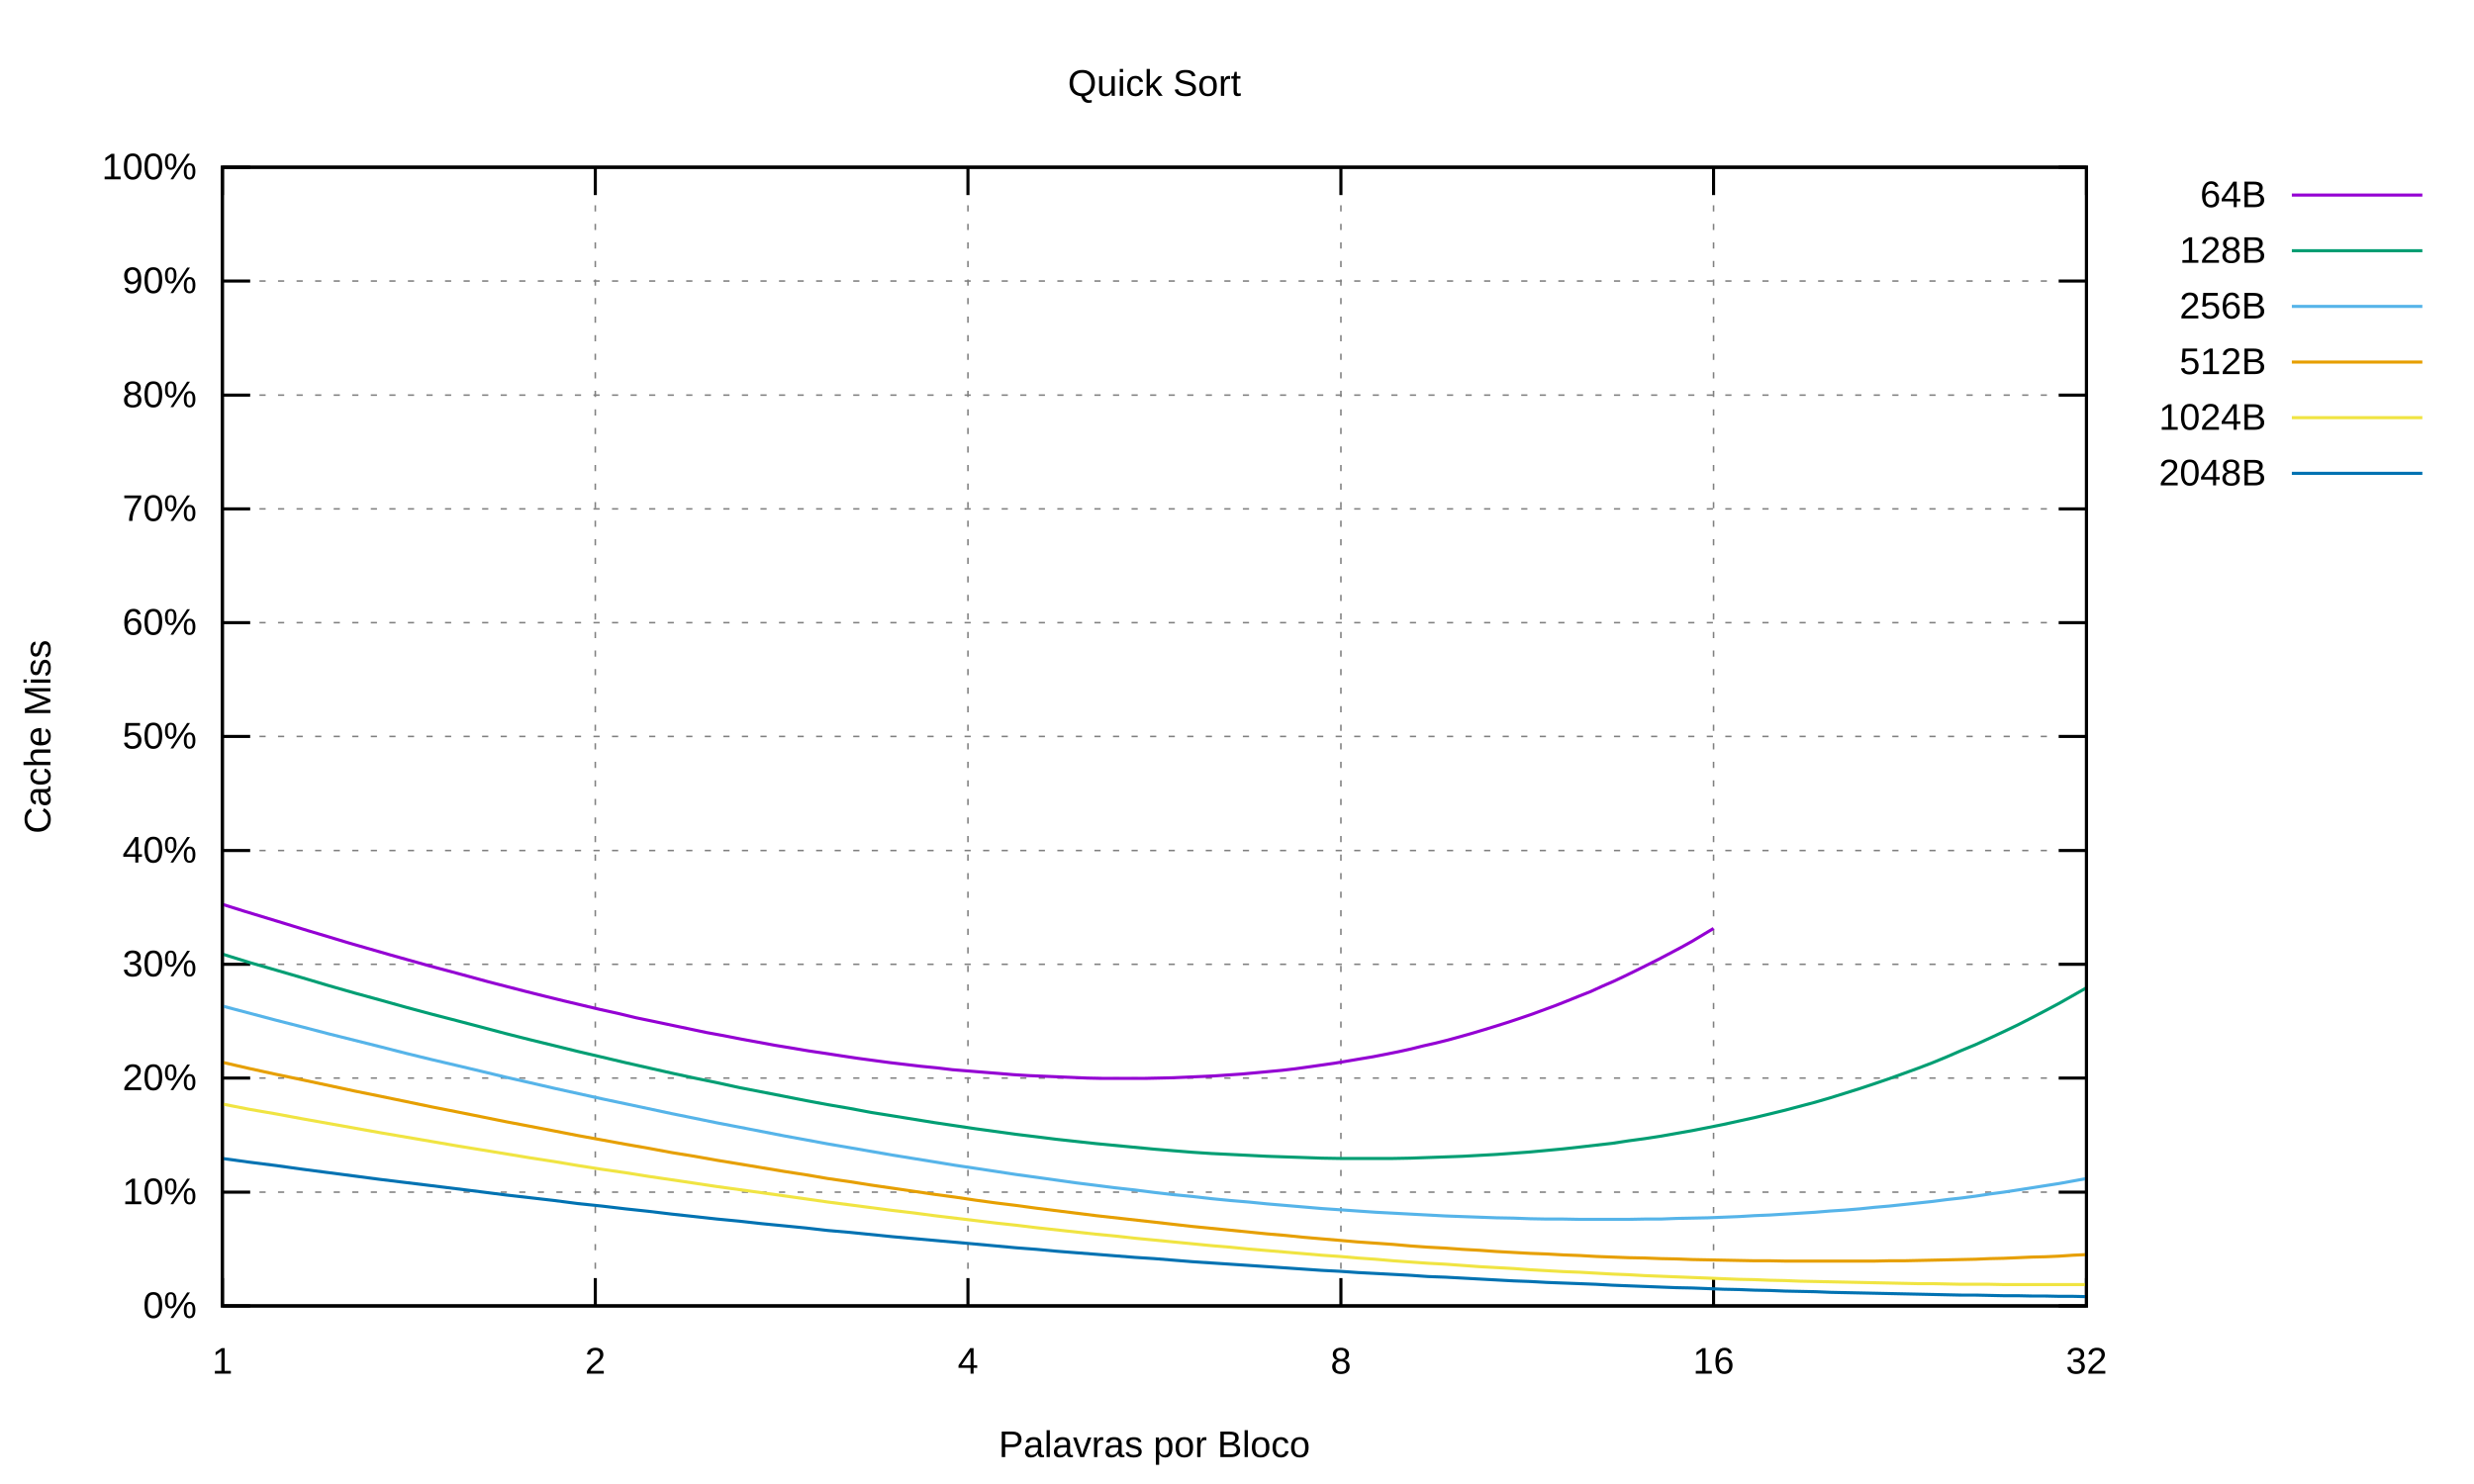
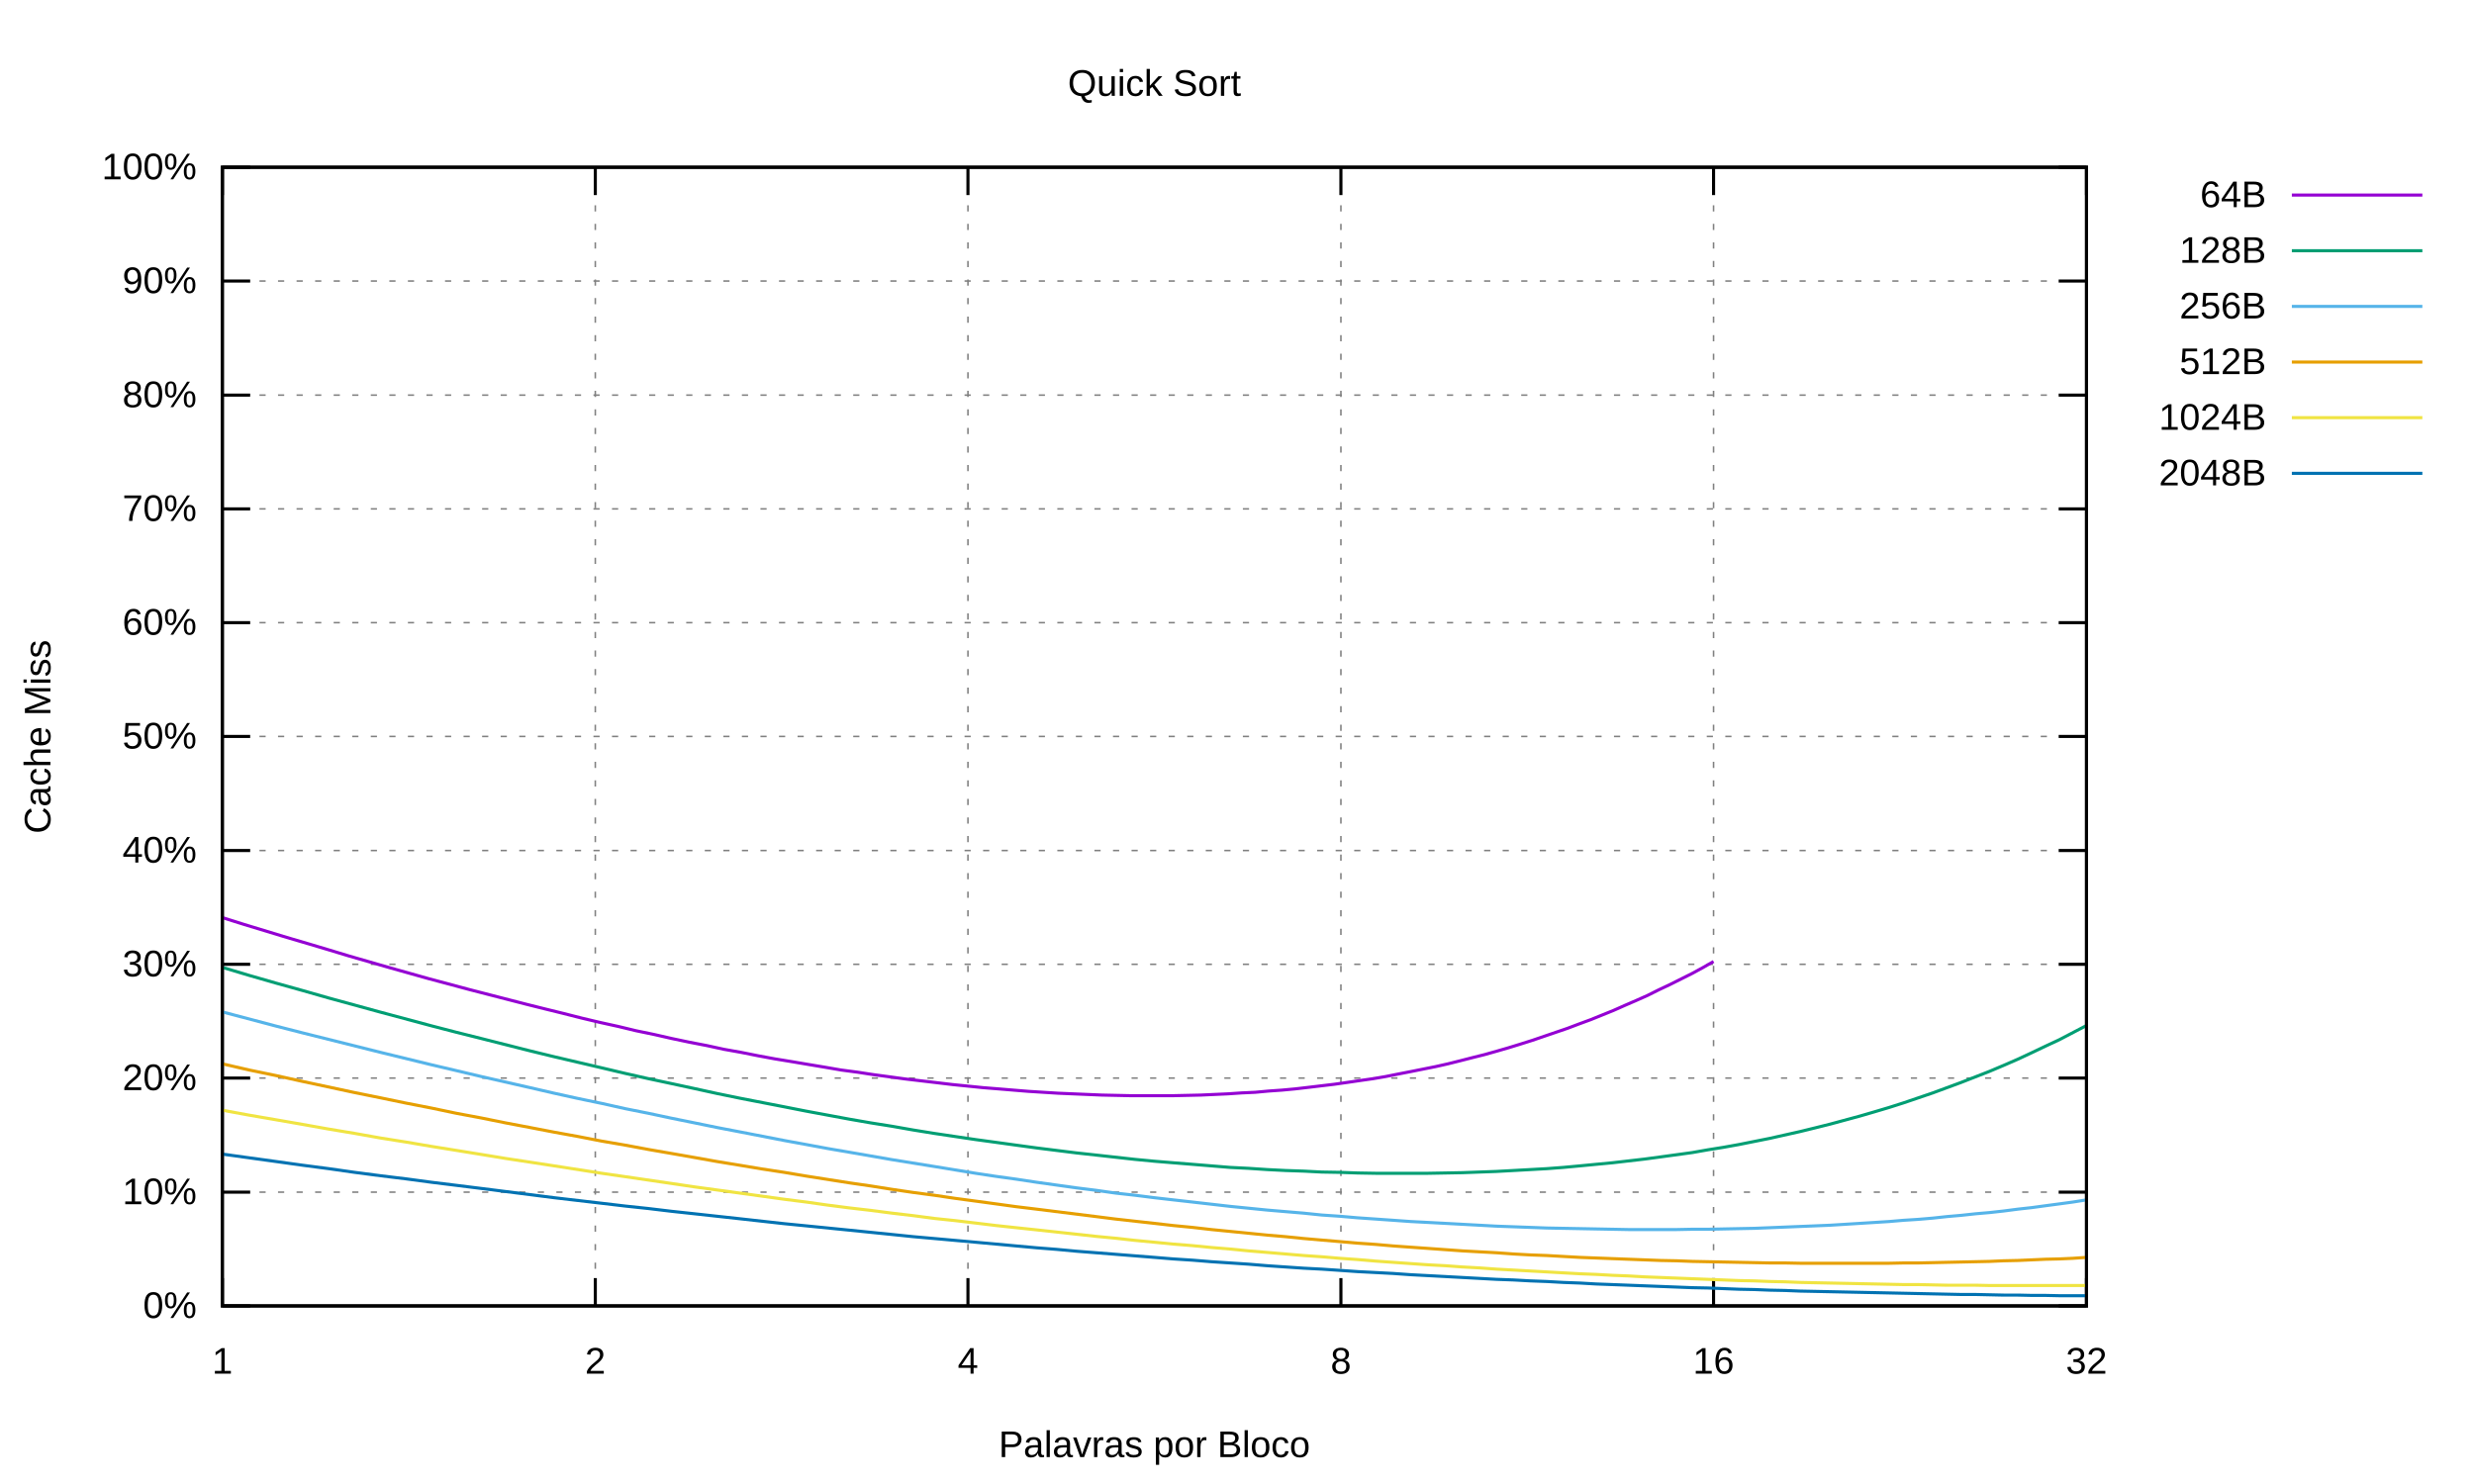
<svg xmlns="http://www.w3.org/2000/svg" xmlns:xlink="http://www.w3.org/1999/xlink" width="800" height="480" viewBox="0 0 800 480">
  <g id="gnuplot_canvas">
    <rect x="0" y="0" width="800" height="480" fill="none" />
    <defs>
      <circle id="gpDot" r="0.5" stroke-width="0.5" stroke="currentColor" />
      <path id="gpPt0" stroke-width="0.222" stroke="currentColor" d="M-1,0 h2 M0,-1 v2" />
      <path id="gpPt1" stroke-width="0.222" stroke="currentColor" d="M-1,-1 L1,1 M1,-1 L-1,1" />
      <path id="gpPt2" stroke-width="0.222" stroke="currentColor" d="M-1,0 L1,0 M0,-1 L0,1 M-1,-1 L1,1 M-1,1 L1,-1" />
      <rect id="gpPt3" stroke-width="0.222" stroke="currentColor" x="-1" y="-1" width="2" height="2" />
      <rect id="gpPt4" stroke-width="0.222" stroke="currentColor" fill="currentColor" x="-1" y="-1" width="2" height="2" />
      <circle id="gpPt5" stroke-width="0.222" stroke="currentColor" cx="0" cy="0" r="1" />
      <use xlink:href="#gpPt5" id="gpPt6" fill="currentColor" stroke="none" />
      <path id="gpPt7" stroke-width="0.222" stroke="currentColor" d="M0,-1.33 L-1.33,0.67 L1.33,0.67 z" />
      <use xlink:href="#gpPt7" id="gpPt8" fill="currentColor" stroke="none" />
      <use xlink:href="#gpPt7" id="gpPt9" stroke="currentColor" transform="rotate(180)" />
      <use xlink:href="#gpPt9" id="gpPt10" fill="currentColor" stroke="none" />
      <use xlink:href="#gpPt3" id="gpPt11" stroke="currentColor" transform="rotate(45)" />
      <use xlink:href="#gpPt11" id="gpPt12" fill="currentColor" stroke="none" />
      <path id="gpPt13" stroke-width="0.222" stroke="currentColor" d="M0,1.330 L1.265,0.411 L0.782,-1.067 L-0.782,-1.076 L-1.265,0.411 z" />
      <use xlink:href="#gpPt13" id="gpPt14" fill="currentColor" stroke="none" />
      <filter id="textbox" filterUnits="objectBoundingBox" x="0" y="0" height="1" width="1">
        <feFlood flood-color="white" flood-opacity="1" result="bgnd" />
        <feComposite in="SourceGraphic" in2="bgnd" operator="atop" />
      </filter>
      <filter id="greybox" filterUnits="objectBoundingBox" x="0" y="0" height="1" width="1">
        <feFlood flood-color="lightgrey" flood-opacity="1" result="grey" />
        <feComposite in="SourceGraphic" in2="grey" operator="atop" />
      </filter>
    </defs>
    <g fill="none" color="white" stroke="black" stroke-width="1.00" stroke-linecap="butt" stroke-linejoin="miter">
</g>
    <g fill="none" color="black" stroke="currentColor" stroke-width="1.00" stroke-linecap="butt" stroke-linejoin="miter">
</g>
    <g fill="none" color="black" stroke="black" stroke-width="0.50" stroke-linecap="butt" stroke-linejoin="miter">
</g>
    <g fill="none" color="gray" stroke="currentColor" stroke-width="0.50" stroke-linecap="butt" stroke-linejoin="miter">
      <path stroke="gray" stroke-dasharray="2,4" class="gridline" d="M71.9,422.4 L674.7,422.4  " />
    </g>
    <g fill="none" color="gray" stroke="gray" stroke-width="1.00" stroke-linecap="butt" stroke-linejoin="miter">
</g>
    <g fill="none" color="black" stroke="currentColor" stroke-width="1.00" stroke-linecap="butt" stroke-linejoin="miter">
      <path stroke="black" d="M71.9,422.4 L80.9,422.4 M674.7,422.4 L665.7,422.4  " />
      <g transform="translate(63.6,426.3)" stroke="none" fill="black" font-family="Arial" font-size="12.00" text-anchor="end">
        <text>
          <tspan font-family="Arial">0%</tspan>
        </text>
      </g>
    </g>
    <g fill="none" color="black" stroke="currentColor" stroke-width="1.00" stroke-linecap="butt" stroke-linejoin="miter">
</g>
    <g fill="none" color="black" stroke="black" stroke-width="0.50" stroke-linecap="butt" stroke-linejoin="miter">
</g>
    <g fill="none" color="gray" stroke="currentColor" stroke-width="0.50" stroke-linecap="butt" stroke-linejoin="miter">
      <path stroke="gray" stroke-dasharray="2,4" class="gridline" d="M71.9,385.6 L674.7,385.6  " />
    </g>
    <g fill="none" color="gray" stroke="gray" stroke-width="1.00" stroke-linecap="butt" stroke-linejoin="miter">
</g>
    <g fill="none" color="black" stroke="currentColor" stroke-width="1.00" stroke-linecap="butt" stroke-linejoin="miter">
      <path stroke="black" d="M71.9,385.6 L80.9,385.6 M674.7,385.6 L665.7,385.6  " />
      <g transform="translate(63.6,389.5)" stroke="none" fill="black" font-family="Arial" font-size="12.00" text-anchor="end">
        <text>
          <tspan font-family="Arial">10%</tspan>
        </text>
      </g>
    </g>
    <g fill="none" color="black" stroke="currentColor" stroke-width="1.00" stroke-linecap="butt" stroke-linejoin="miter">
</g>
    <g fill="none" color="black" stroke="black" stroke-width="0.50" stroke-linecap="butt" stroke-linejoin="miter">
</g>
    <g fill="none" color="gray" stroke="currentColor" stroke-width="0.50" stroke-linecap="butt" stroke-linejoin="miter">
      <path stroke="gray" stroke-dasharray="2,4" class="gridline" d="M71.9,348.7 L674.7,348.7  " />
    </g>
    <g fill="none" color="gray" stroke="gray" stroke-width="1.00" stroke-linecap="butt" stroke-linejoin="miter">
</g>
    <g fill="none" color="black" stroke="currentColor" stroke-width="1.00" stroke-linecap="butt" stroke-linejoin="miter">
      <path stroke="black" d="M71.9,348.7 L80.9,348.7 M674.7,348.7 L665.7,348.7  " />
      <g transform="translate(63.6,352.6)" stroke="none" fill="black" font-family="Arial" font-size="12.00" text-anchor="end">
        <text>
          <tspan font-family="Arial">20%</tspan>
        </text>
      </g>
    </g>
    <g fill="none" color="black" stroke="currentColor" stroke-width="1.00" stroke-linecap="butt" stroke-linejoin="miter">
</g>
    <g fill="none" color="black" stroke="black" stroke-width="0.50" stroke-linecap="butt" stroke-linejoin="miter">
</g>
    <g fill="none" color="gray" stroke="currentColor" stroke-width="0.50" stroke-linecap="butt" stroke-linejoin="miter">
      <path stroke="gray" stroke-dasharray="2,4" class="gridline" d="M71.9,311.9 L674.7,311.9  " />
    </g>
    <g fill="none" color="gray" stroke="gray" stroke-width="1.00" stroke-linecap="butt" stroke-linejoin="miter">
</g>
    <g fill="none" color="black" stroke="currentColor" stroke-width="1.00" stroke-linecap="butt" stroke-linejoin="miter">
      <path stroke="black" d="M71.9,311.9 L80.9,311.9 M674.7,311.9 L665.7,311.9  " />
      <g transform="translate(63.6,315.8)" stroke="none" fill="black" font-family="Arial" font-size="12.00" text-anchor="end">
        <text>
          <tspan font-family="Arial">30%</tspan>
        </text>
      </g>
    </g>
    <g fill="none" color="black" stroke="currentColor" stroke-width="1.00" stroke-linecap="butt" stroke-linejoin="miter">
</g>
    <g fill="none" color="black" stroke="black" stroke-width="0.50" stroke-linecap="butt" stroke-linejoin="miter">
</g>
    <g fill="none" color="gray" stroke="currentColor" stroke-width="0.50" stroke-linecap="butt" stroke-linejoin="miter">
      <path stroke="gray" stroke-dasharray="2,4" class="gridline" d="M71.9,275.1 L674.7,275.1  " />
    </g>
    <g fill="none" color="gray" stroke="gray" stroke-width="1.00" stroke-linecap="butt" stroke-linejoin="miter">
</g>
    <g fill="none" color="black" stroke="currentColor" stroke-width="1.00" stroke-linecap="butt" stroke-linejoin="miter">
      <path stroke="black" d="M71.9,275.1 L80.9,275.1 M674.7,275.1 L665.7,275.1  " />
      <g transform="translate(63.6,279.0)" stroke="none" fill="black" font-family="Arial" font-size="12.00" text-anchor="end">
        <text>
          <tspan font-family="Arial">40%</tspan>
        </text>
      </g>
    </g>
    <g fill="none" color="black" stroke="currentColor" stroke-width="1.00" stroke-linecap="butt" stroke-linejoin="miter">
</g>
    <g fill="none" color="black" stroke="black" stroke-width="0.50" stroke-linecap="butt" stroke-linejoin="miter">
</g>
    <g fill="none" color="gray" stroke="currentColor" stroke-width="0.50" stroke-linecap="butt" stroke-linejoin="miter">
      <path stroke="gray" stroke-dasharray="2,4" class="gridline" d="M71.9,238.2 L674.7,238.2  " />
    </g>
    <g fill="none" color="gray" stroke="gray" stroke-width="1.00" stroke-linecap="butt" stroke-linejoin="miter">
</g>
    <g fill="none" color="black" stroke="currentColor" stroke-width="1.00" stroke-linecap="butt" stroke-linejoin="miter">
      <path stroke="black" d="M71.9,238.2 L80.9,238.2 M674.7,238.2 L665.7,238.2  " />
      <g transform="translate(63.6,242.1)" stroke="none" fill="black" font-family="Arial" font-size="12.00" text-anchor="end">
        <text>
          <tspan font-family="Arial">50%</tspan>
        </text>
      </g>
    </g>
    <g fill="none" color="black" stroke="currentColor" stroke-width="1.00" stroke-linecap="butt" stroke-linejoin="miter">
</g>
    <g fill="none" color="black" stroke="black" stroke-width="0.50" stroke-linecap="butt" stroke-linejoin="miter">
</g>
    <g fill="none" color="gray" stroke="currentColor" stroke-width="0.50" stroke-linecap="butt" stroke-linejoin="miter">
      <path stroke="gray" stroke-dasharray="2,4" class="gridline" d="M71.9,201.4 L674.7,201.4  " />
    </g>
    <g fill="none" color="gray" stroke="gray" stroke-width="1.00" stroke-linecap="butt" stroke-linejoin="miter">
</g>
    <g fill="none" color="black" stroke="currentColor" stroke-width="1.00" stroke-linecap="butt" stroke-linejoin="miter">
      <path stroke="black" d="M71.9,201.4 L80.9,201.4 M674.7,201.4 L665.7,201.4  " />
      <g transform="translate(63.6,205.3)" stroke="none" fill="black" font-family="Arial" font-size="12.00" text-anchor="end">
        <text>
          <tspan font-family="Arial">60%</tspan>
        </text>
      </g>
    </g>
    <g fill="none" color="black" stroke="currentColor" stroke-width="1.00" stroke-linecap="butt" stroke-linejoin="miter">
</g>
    <g fill="none" color="black" stroke="black" stroke-width="0.50" stroke-linecap="butt" stroke-linejoin="miter">
</g>
    <g fill="none" color="gray" stroke="currentColor" stroke-width="0.50" stroke-linecap="butt" stroke-linejoin="miter">
      <path stroke="gray" stroke-dasharray="2,4" class="gridline" d="M71.9,164.6 L674.7,164.6  " />
    </g>
    <g fill="none" color="gray" stroke="gray" stroke-width="1.00" stroke-linecap="butt" stroke-linejoin="miter">
</g>
    <g fill="none" color="black" stroke="currentColor" stroke-width="1.00" stroke-linecap="butt" stroke-linejoin="miter">
      <path stroke="black" d="M71.9,164.6 L80.9,164.6 M674.7,164.6 L665.7,164.6  " />
      <g transform="translate(63.6,168.5)" stroke="none" fill="black" font-family="Arial" font-size="12.00" text-anchor="end">
        <text>
          <tspan font-family="Arial">70%</tspan>
        </text>
      </g>
    </g>
    <g fill="none" color="black" stroke="currentColor" stroke-width="1.00" stroke-linecap="butt" stroke-linejoin="miter">
</g>
    <g fill="none" color="black" stroke="black" stroke-width="0.50" stroke-linecap="butt" stroke-linejoin="miter">
</g>
    <g fill="none" color="gray" stroke="currentColor" stroke-width="0.50" stroke-linecap="butt" stroke-linejoin="miter">
      <path stroke="gray" stroke-dasharray="2,4" class="gridline" d="M71.9,127.8 L674.7,127.8  " />
    </g>
    <g fill="none" color="gray" stroke="gray" stroke-width="1.00" stroke-linecap="butt" stroke-linejoin="miter">
</g>
    <g fill="none" color="black" stroke="currentColor" stroke-width="1.00" stroke-linecap="butt" stroke-linejoin="miter">
      <path stroke="black" d="M71.9,127.8 L80.9,127.8 M674.7,127.8 L665.7,127.8  " />
      <g transform="translate(63.6,131.7)" stroke="none" fill="black" font-family="Arial" font-size="12.00" text-anchor="end">
        <text>
          <tspan font-family="Arial">80%</tspan>
        </text>
      </g>
    </g>
    <g fill="none" color="black" stroke="currentColor" stroke-width="1.00" stroke-linecap="butt" stroke-linejoin="miter">
</g>
    <g fill="none" color="black" stroke="black" stroke-width="0.50" stroke-linecap="butt" stroke-linejoin="miter">
</g>
    <g fill="none" color="gray" stroke="currentColor" stroke-width="0.50" stroke-linecap="butt" stroke-linejoin="miter">
      <path stroke="gray" stroke-dasharray="2,4" class="gridline" d="M71.9,90.9 L674.7,90.9  " />
    </g>
    <g fill="none" color="gray" stroke="gray" stroke-width="1.00" stroke-linecap="butt" stroke-linejoin="miter">
</g>
    <g fill="none" color="black" stroke="currentColor" stroke-width="1.00" stroke-linecap="butt" stroke-linejoin="miter">
      <path stroke="black" d="M71.9,90.9 L80.9,90.9 M674.7,90.9 L665.7,90.9  " />
      <g transform="translate(63.6,94.8)" stroke="none" fill="black" font-family="Arial" font-size="12.00" text-anchor="end">
        <text>
          <tspan font-family="Arial">90%</tspan>
        </text>
      </g>
    </g>
    <g fill="none" color="black" stroke="currentColor" stroke-width="1.00" stroke-linecap="butt" stroke-linejoin="miter">
</g>
    <g fill="none" color="black" stroke="black" stroke-width="0.50" stroke-linecap="butt" stroke-linejoin="miter">
</g>
    <g fill="none" color="gray" stroke="currentColor" stroke-width="0.50" stroke-linecap="butt" stroke-linejoin="miter">
      <path stroke="gray" stroke-dasharray="2,4" class="gridline" d="M71.9,54.1 L674.7,54.1  " />
    </g>
    <g fill="none" color="gray" stroke="gray" stroke-width="1.00" stroke-linecap="butt" stroke-linejoin="miter">
</g>
    <g fill="none" color="black" stroke="currentColor" stroke-width="1.00" stroke-linecap="butt" stroke-linejoin="miter">
      <path stroke="black" d="M71.9,54.1 L80.9,54.1 M674.7,54.1 L665.7,54.1  " />
      <g transform="translate(63.6,58.0)" stroke="none" fill="black" font-family="Arial" font-size="12.00" text-anchor="end">
        <text>
          <tspan font-family="Arial">100%</tspan>
        </text>
      </g>
    </g>
    <g fill="none" color="black" stroke="currentColor" stroke-width="1.00" stroke-linecap="butt" stroke-linejoin="miter">
</g>
    <g fill="none" color="black" stroke="black" stroke-width="0.50" stroke-linecap="butt" stroke-linejoin="miter">
</g>
    <g fill="none" color="gray" stroke="currentColor" stroke-width="0.50" stroke-linecap="butt" stroke-linejoin="miter">
      <path stroke="gray" stroke-dasharray="2,4" class="gridline" d="M71.9,422.4 L71.9,54.1  " />
    </g>
    <g fill="none" color="gray" stroke="gray" stroke-width="1.00" stroke-linecap="butt" stroke-linejoin="miter">
</g>
    <g fill="none" color="black" stroke="currentColor" stroke-width="1.00" stroke-linecap="butt" stroke-linejoin="miter">
      <path stroke="black" d="M71.9,422.4 L71.9,413.4 M71.9,54.1 L71.9,63.1  " />
      <g transform="translate(71.9,444.3)" stroke="none" fill="black" font-family="Arial" font-size="12.00" text-anchor="middle">
        <text>
          <tspan font-family="Arial"> 1</tspan>
        </text>
      </g>
    </g>
    <g fill="none" color="black" stroke="currentColor" stroke-width="1.00" stroke-linecap="butt" stroke-linejoin="miter">
</g>
    <g fill="none" color="black" stroke="black" stroke-width="0.50" stroke-linecap="butt" stroke-linejoin="miter">
</g>
    <g fill="none" color="gray" stroke="currentColor" stroke-width="0.50" stroke-linecap="butt" stroke-linejoin="miter">
      <path stroke="gray" stroke-dasharray="2,4" class="gridline" d="M192.5,422.4 L192.5,54.1  " />
    </g>
    <g fill="none" color="gray" stroke="gray" stroke-width="1.00" stroke-linecap="butt" stroke-linejoin="miter">
</g>
    <g fill="none" color="black" stroke="currentColor" stroke-width="1.00" stroke-linecap="butt" stroke-linejoin="miter">
      <path stroke="black" d="M192.5,422.4 L192.5,413.4 M192.5,54.1 L192.5,63.1  " />
      <g transform="translate(192.5,444.3)" stroke="none" fill="black" font-family="Arial" font-size="12.00" text-anchor="middle">
        <text>
          <tspan font-family="Arial"> 2</tspan>
        </text>
      </g>
    </g>
    <g fill="none" color="black" stroke="currentColor" stroke-width="1.00" stroke-linecap="butt" stroke-linejoin="miter">
</g>
    <g fill="none" color="black" stroke="black" stroke-width="0.50" stroke-linecap="butt" stroke-linejoin="miter">
</g>
    <g fill="none" color="gray" stroke="currentColor" stroke-width="0.50" stroke-linecap="butt" stroke-linejoin="miter">
      <path stroke="gray" stroke-dasharray="2,4" class="gridline" d="M313.0,422.4 L313.0,54.1  " />
    </g>
    <g fill="none" color="gray" stroke="gray" stroke-width="1.00" stroke-linecap="butt" stroke-linejoin="miter">
</g>
    <g fill="none" color="black" stroke="currentColor" stroke-width="1.00" stroke-linecap="butt" stroke-linejoin="miter">
      <path stroke="black" d="M313.0,422.4 L313.0,413.4 M313.0,54.1 L313.0,63.1  " />
      <g transform="translate(313.0,444.3)" stroke="none" fill="black" font-family="Arial" font-size="12.00" text-anchor="middle">
        <text>
          <tspan font-family="Arial"> 4</tspan>
        </text>
      </g>
    </g>
    <g fill="none" color="black" stroke="currentColor" stroke-width="1.00" stroke-linecap="butt" stroke-linejoin="miter">
</g>
    <g fill="none" color="black" stroke="black" stroke-width="0.50" stroke-linecap="butt" stroke-linejoin="miter">
</g>
    <g fill="none" color="gray" stroke="currentColor" stroke-width="0.50" stroke-linecap="butt" stroke-linejoin="miter">
      <path stroke="gray" stroke-dasharray="2,4" class="gridline" d="M433.6,422.4 L433.6,54.1  " />
    </g>
    <g fill="none" color="gray" stroke="gray" stroke-width="1.00" stroke-linecap="butt" stroke-linejoin="miter">
</g>
    <g fill="none" color="black" stroke="currentColor" stroke-width="1.00" stroke-linecap="butt" stroke-linejoin="miter">
      <path stroke="black" d="M433.6,422.4 L433.6,413.4 M433.6,54.1 L433.6,63.1  " />
      <g transform="translate(433.6,444.3)" stroke="none" fill="black" font-family="Arial" font-size="12.00" text-anchor="middle">
        <text>
          <tspan font-family="Arial"> 8</tspan>
        </text>
      </g>
    </g>
    <g fill="none" color="black" stroke="currentColor" stroke-width="1.00" stroke-linecap="butt" stroke-linejoin="miter">
</g>
    <g fill="none" color="black" stroke="black" stroke-width="0.50" stroke-linecap="butt" stroke-linejoin="miter">
</g>
    <g fill="none" color="gray" stroke="currentColor" stroke-width="0.50" stroke-linecap="butt" stroke-linejoin="miter">
      <path stroke="gray" stroke-dasharray="2,4" class="gridline" d="M554.1,422.4 L554.1,54.1  " />
    </g>
    <g fill="none" color="gray" stroke="gray" stroke-width="1.00" stroke-linecap="butt" stroke-linejoin="miter">
</g>
    <g fill="none" color="black" stroke="currentColor" stroke-width="1.00" stroke-linecap="butt" stroke-linejoin="miter">
      <path stroke="black" d="M554.1,422.4 L554.1,413.4 M554.1,54.1 L554.1,63.1  " />
      <g transform="translate(554.1,444.3)" stroke="none" fill="black" font-family="Arial" font-size="12.00" text-anchor="middle">
        <text>
          <tspan font-family="Arial"> 16</tspan>
        </text>
      </g>
    </g>
    <g fill="none" color="black" stroke="currentColor" stroke-width="1.00" stroke-linecap="butt" stroke-linejoin="miter">
</g>
    <g fill="none" color="black" stroke="black" stroke-width="0.50" stroke-linecap="butt" stroke-linejoin="miter">
</g>
    <g fill="none" color="gray" stroke="currentColor" stroke-width="0.50" stroke-linecap="butt" stroke-linejoin="miter">
      <path stroke="gray" stroke-dasharray="2,4" class="gridline" d="M674.7,422.4 L674.7,54.1  " />
    </g>
    <g fill="none" color="gray" stroke="gray" stroke-width="1.00" stroke-linecap="butt" stroke-linejoin="miter">
</g>
    <g fill="none" color="black" stroke="currentColor" stroke-width="1.00" stroke-linecap="butt" stroke-linejoin="miter">
      <path stroke="black" d="M674.7,422.4 L674.7,413.4 M674.7,54.1 L674.7,63.1  " />
      <g transform="translate(674.7,444.3)" stroke="none" fill="black" font-family="Arial" font-size="12.00" text-anchor="middle">
        <text>
          <tspan font-family="Arial"> 32</tspan>
        </text>
      </g>
    </g>
    <g fill="none" color="black" stroke="currentColor" stroke-width="1.00" stroke-linecap="butt" stroke-linejoin="miter">
</g>
    <g fill="none" color="black" stroke="currentColor" stroke-width="1.00" stroke-linecap="butt" stroke-linejoin="miter">
      <path stroke="black" d="M71.9,54.1 L71.9,422.4 L674.7,422.4 L674.7,54.1 L71.9,54.1 Z  " />
    </g>
    <g fill="none" color="black" stroke="currentColor" stroke-width="1.00" stroke-linecap="butt" stroke-linejoin="miter">
      <g transform="translate(16.3,238.3) rotate(270)" stroke="none" fill="black" font-family="Arial" font-size="12.00" text-anchor="middle">
        <text>
          <tspan font-family="Arial">Cache Miss</tspan>
        </text>
      </g>
    </g>
    <g fill="none" color="black" stroke="currentColor" stroke-width="1.00" stroke-linecap="butt" stroke-linejoin="miter">
      <g transform="translate(373.3,471.3)" stroke="none" fill="black" font-family="Arial" font-size="12.00" text-anchor="middle">
        <text>
          <tspan font-family="Arial">Palavras por Bloco</tspan>
        </text>
      </g>
    </g>
    <g fill="none" color="black" stroke="currentColor" stroke-width="1.00" stroke-linecap="butt" stroke-linejoin="miter">
      <g transform="translate(373.3,31.0)" stroke="none" fill="black" font-family="Arial" font-size="12.00" text-anchor="middle">
        <text>
          <tspan font-family="Arial">Quick Sort</tspan>
        </text>
      </g>
    </g>
    <g id="gnuplot_plot_1">
      <g fill="none" color="black" stroke="currentColor" stroke-width="1.00" stroke-linecap="butt" stroke-linejoin="miter">
        <g transform="translate(732.8,67.0)" stroke="none" fill="black" font-family="Arial" font-size="12.00" text-anchor="end">
          <text>
            <tspan font-family="Arial">64B</tspan>
          </text>
        </g>
      </g>
      <g fill="none" color="black" stroke="currentColor" stroke-width="1.00" stroke-linecap="butt" stroke-linejoin="miter">
-         <path stroke="rgb(148,   0, 211)" d="M741.1,63.1 L783.3,63.1 M71.9,292.5 L78.9,294.7 L85.8,296.8 L92.7,298.9 L99.5,301.0 L106.2,303.0   L112.8,305.0 L119.4,306.9 L126.0,308.8 L132.4,310.6 L138.8,312.4 L145.2,314.1 L151.5,315.8 L157.7,317.5   L163.9,319.1 L170.1,320.7 L176.1,322.2 L182.2,323.7 L188.1,325.1 L194.0,326.5 L199.9,327.8 L205.7,329.2   L211.5,330.4 L217.2,331.6 L222.9,332.8 L228.6,334.0 L234.1,335.0 L239.7,336.1 L245.2,337.1 L250.6,338.1   L256.1,339.0 L261.4,339.9 L266.8,340.7 L272.0,341.5 L277.3,342.3 L282.5,343.0 L287.7,343.7 L292.8,344.3   L297.9,344.9 L303.0,345.4 L308.0,346.0 L313.0,346.4 L317.9,346.8 L322.9,347.2 L327.7,347.6 L332.6,347.9   L337.4,348.1 L342.2,348.3 L346.9,348.5 L351.6,348.7 L356.3,348.8 L361.0,348.8 L365.6,348.8 L370.2,348.8   L374.8,348.7 L379.3,348.6 L383.8,348.4 L388.3,348.2 L392.7,348.0 L397.1,347.7 L401.5,347.4 L405.9,347.0   L410.2,346.6 L414.5,346.2 L418.8,345.7 L423.1,345.1 L427.3,344.5 L431.5,343.9 L435.7,343.2 L439.8,342.5   L444.0,341.8 L448.1,341.0 L452.1,340.2 L456.2,339.3 L460.2,338.3 L464.2,337.4 L468.2,336.4 L472.2,335.3   L476.1,334.2 L480.1,333.0 L484.0,331.8 L487.8,330.6 L491.7,329.3 L495.5,328.0 L499.3,326.6 L503.1,325.2   L506.9,323.7 L510.6,322.2 L514.4,320.7 L518.1,319.0 L521.8,317.4 L525.4,315.7 L529.1,313.9 L532.7,312.1   L536.3,310.3 L539.9,308.4 L543.5,306.5 L547.1,304.5 L550.6,302.4 L554.1,300.3  " />
+         <path stroke="rgb(148,   0, 211)" d="M741.1,63.1 L783.3,63.1 M71.9,296.8 L78.9,299.0 L85.8,301.1 L92.7,303.2 L99.5,305.2 L106.2,307.2   L112.8,309.2 L119.4,311.1 L126.0,313.0 L132.4,314.8 L138.8,316.6 L145.2,318.3 L151.5,320.0 L157.7,321.6   L163.9,323.2 L170.1,324.8 L176.1,326.3 L182.2,327.8 L188.1,329.3 L194.0,330.7 L199.9,332.0 L205.7,333.4   L211.5,334.6 L217.2,335.9 L222.9,337.1 L228.6,338.2 L234.1,339.4 L239.7,340.4 L245.2,341.5 L250.6,342.5   L256.1,343.4 L261.4,344.3 L266.8,345.2 L272.0,346.1 L277.3,346.8 L282.5,347.6 L287.7,348.3 L292.8,349.0   L297.9,349.6 L303.0,350.2 L308.0,350.8 L313.0,351.3 L317.9,351.8 L322.9,352.2 L327.7,352.6 L332.6,353.0   L337.4,353.3 L342.2,353.6 L346.9,353.8 L351.6,354.0 L356.3,354.2 L361.0,354.3 L365.6,354.4 L370.2,354.4   L374.8,354.4 L379.3,354.4 L383.8,354.3 L388.3,354.2 L392.7,354.0 L397.1,353.8 L401.5,353.5 L405.9,353.3   L410.2,352.9 L414.5,352.6 L418.8,352.2 L423.1,351.7 L427.3,351.2 L431.5,350.7 L435.7,350.1 L439.8,349.5   L444.0,348.9 L448.1,348.2 L452.1,347.4 L456.2,346.6 L460.2,345.8 L464.2,345.0 L468.2,344.1 L472.2,343.1   L476.1,342.1 L480.1,341.1 L484.0,340.0 L487.8,338.9 L491.7,337.7 L495.5,336.5 L499.3,335.2 L503.1,333.9   L506.9,332.6 L510.6,331.2 L514.4,329.8 L518.1,328.3 L521.8,326.8 L525.4,325.2 L529.1,323.6 L532.7,322.0   L536.3,320.2 L539.9,318.5 L543.5,316.7 L547.1,314.9 L550.6,313.0 L554.1,311.0  " />
      </g>
    </g>
    <g id="gnuplot_plot_2">
      <g fill="none" color="black" stroke="currentColor" stroke-width="1.00" stroke-linecap="butt" stroke-linejoin="miter">
        <g transform="translate(732.8,85.0)" stroke="none" fill="black" font-family="Arial" font-size="12.00" text-anchor="end">
          <text>
            <tspan font-family="Arial">128B</tspan>
          </text>
        </g>
      </g>
      <g fill="none" color="black" stroke="currentColor" stroke-width="1.00" stroke-linecap="butt" stroke-linejoin="miter">
-         <path stroke="rgb(  0, 158, 115)" d="M741.1,81.1 L783.3,81.1 M71.9,308.6 L80.6,311.3 L89.3,313.8 L97.9,316.3 L106.3,318.8 L114.7,321.2   L123.1,323.5 L131.3,325.8 L139.5,328.0 L147.6,330.1 L155.6,332.2 L163.5,334.3 L171.4,336.3 L179.2,338.2   L186.9,340.1 L194.6,341.9 L202.2,343.7 L209.7,345.4 L217.2,347.1 L224.6,348.7 L231.9,350.2 L239.2,351.8   L246.4,353.2 L253.6,354.6 L260.7,356.0 L267.7,357.3 L274.7,358.5 L281.6,359.8 L288.5,360.9 L295.3,362.0   L302.1,363.1 L308.8,364.1 L315.5,365.1 L322.1,366.0 L328.6,366.9 L335.2,367.7 L341.6,368.5 L348.0,369.2   L354.4,369.9 L360.7,370.5 L367.0,371.1 L373.3,371.7 L379.4,372.2 L385.6,372.7 L391.7,373.1 L397.8,373.4   L403.8,373.7 L409.8,374.0 L415.7,374.2 L421.6,374.4 L427.4,374.6 L433.3,374.7 L439.0,374.7 L444.8,374.7   L450.5,374.7 L456.1,374.6 L461.8,374.4 L467.4,374.2 L472.9,374.0 L478.4,373.7 L483.9,373.4 L489.4,373.0   L494.8,372.6 L500.2,372.1 L505.5,371.6 L510.9,371.0 L516.1,370.4 L521.4,369.8 L526.6,369.0 L531.8,368.3   L537.0,367.5 L542.1,366.6 L547.2,365.7 L552.3,364.7 L557.3,363.7 L562.3,362.6 L567.3,361.5 L572.3,360.3   L577.2,359.1 L582.1,357.8 L587.0,356.5 L591.8,355.1 L596.6,353.6 L601.4,352.1 L606.2,350.5 L610.9,348.9   L615.6,347.2 L620.3,345.5 L625.0,343.7 L629.6,341.8 L634.2,339.8 L638.8,337.9 L643.4,335.8 L647.9,333.7   L652.5,331.5 L657.0,329.2 L661.4,326.9 L665.9,324.5 L670.3,322.0 L674.7,319.5  " />
+         <path stroke="rgb(  0, 158, 115)" d="M741.1,81.1 L783.3,81.1 M71.9,312.9 L80.6,315.5 L89.3,318.0 L97.9,320.4 L106.3,322.8 L114.7,325.1   L123.1,327.4 L131.3,329.6 L139.5,331.8 L147.6,333.9 L155.6,335.9 L163.5,337.9 L171.4,339.9 L179.2,341.8   L186.9,343.6 L194.6,345.4 L202.2,347.2 L209.7,348.9 L217.2,350.5 L224.6,352.1 L231.9,353.7 L239.2,355.2   L246.4,356.6 L253.6,358.0 L260.7,359.4 L267.7,360.7 L274.7,362.0 L281.6,363.2 L288.5,364.3 L295.3,365.5   L302.1,366.6 L308.8,367.6 L315.5,368.6 L322.1,369.5 L328.6,370.4 L335.2,371.3 L341.6,372.1 L348.0,372.9   L354.4,373.6 L360.7,374.3 L367.0,375.0 L373.3,375.6 L379.4,376.1 L385.6,376.6 L391.7,377.1 L397.8,377.6   L403.8,377.9 L409.8,378.3 L415.7,378.6 L421.6,378.8 L427.4,379.1 L433.3,379.2 L439.0,379.4 L444.8,379.5   L450.5,379.5 L456.1,379.5 L461.8,379.5 L467.4,379.4 L472.9,379.3 L478.4,379.1 L483.9,378.9 L489.4,378.6   L494.8,378.3 L500.2,378.0 L505.5,377.6 L510.9,377.1 L516.1,376.6 L521.4,376.1 L526.6,375.5 L531.8,374.9   L537.0,374.2 L542.1,373.5 L547.2,372.8 L552.3,371.9 L557.3,371.1 L562.3,370.2 L567.3,369.2 L572.3,368.2   L577.2,367.1 L582.1,366.0 L587.0,364.8 L591.8,363.6 L596.6,362.3 L601.4,361.0 L606.2,359.6 L610.9,358.2   L615.6,356.7 L620.3,355.1 L625.0,353.5 L629.6,351.8 L634.2,350.1 L638.8,348.3 L643.4,346.5 L647.9,344.6   L652.5,342.6 L657.0,340.5 L661.4,338.4 L665.9,336.3 L670.3,334.0 L674.7,331.7  " />
      </g>
    </g>
    <g id="gnuplot_plot_3">
      <g fill="none" color="black" stroke="currentColor" stroke-width="1.00" stroke-linecap="butt" stroke-linejoin="miter">
        <g transform="translate(732.8,103.0)" stroke="none" fill="black" font-family="Arial" font-size="12.00" text-anchor="end">
          <text>
            <tspan font-family="Arial">256B</tspan>
          </text>
        </g>
      </g>
      <g fill="none" color="black" stroke="currentColor" stroke-width="1.00" stroke-linecap="butt" stroke-linejoin="miter">
-         <path stroke="rgb( 86, 180, 233)" d="M741.1,99.1 L783.3,99.1 M71.9,325.4 L80.6,327.7 L89.3,330.0 L97.9,332.2 L106.3,334.4 L114.7,336.5   L123.1,338.6 L131.3,340.7 L139.5,342.7 L147.6,344.6 L155.6,346.5 L163.5,348.4 L171.4,350.2 L179.2,352.0   L186.9,353.7 L194.6,355.4 L202.2,357.0 L209.7,358.6 L217.2,360.2 L224.6,361.7 L231.9,363.2 L239.2,364.6   L246.4,366.0 L253.6,367.4 L260.7,368.7 L267.7,370.0 L274.7,371.2 L281.6,372.4 L288.5,373.6 L295.3,374.7   L302.1,375.8 L308.8,376.9 L315.5,377.9 L322.1,378.9 L328.6,379.9 L335.2,380.8 L341.6,381.7 L348.0,382.6   L354.4,383.4 L360.7,384.2 L367.0,384.9 L373.3,385.7 L379.4,386.4 L385.6,387.0 L391.7,387.7 L397.8,388.3   L403.8,388.8 L409.8,389.4 L415.7,389.9 L421.6,390.4 L427.4,390.9 L433.3,391.3 L439.0,391.7 L444.8,392.1   L450.5,392.4 L456.1,392.7 L461.8,393.0 L467.4,393.3 L472.9,393.5 L478.4,393.7 L483.9,393.9 L489.4,394.0   L494.8,394.2 L500.2,394.3 L505.5,394.3 L510.9,394.4 L516.1,394.4 L521.4,394.4 L526.6,394.4 L531.8,394.3   L537.0,394.3 L542.1,394.1 L547.2,394.0 L552.3,393.9 L557.3,393.7 L562.3,393.5 L567.3,393.2 L572.3,393.0   L577.2,392.7 L582.1,392.4 L587.0,392.1 L591.8,391.7 L596.6,391.4 L601.4,391.0 L606.2,390.5 L610.9,390.1   L615.6,389.6 L620.3,389.1 L625.0,388.6 L629.6,388.0 L634.2,387.5 L638.8,386.9 L643.4,386.2 L647.9,385.6   L652.5,384.9 L657.0,384.2 L661.4,383.5 L665.9,382.8 L670.3,382.0 L674.7,381.2  " />
+         <path stroke="rgb( 86, 180, 233)" d="M741.1,99.1 L783.3,99.1 M71.9,327.3 L80.6,329.6 L89.3,331.9 L97.9,334.1 L106.3,336.2 L114.7,338.3   L123.1,340.4 L131.3,342.4 L139.5,344.4 L147.6,346.3 L155.6,348.2 L163.5,350.0 L171.4,351.8 L179.2,353.6   L186.9,355.3 L194.6,356.9 L202.2,358.6 L209.7,360.1 L217.2,361.7 L224.6,363.2 L231.9,364.7 L239.2,366.1   L246.4,367.5 L253.6,368.9 L260.7,370.2 L267.7,371.5 L274.7,372.7 L281.6,373.9 L288.5,375.1 L295.3,376.2   L302.1,377.3 L308.8,378.4 L315.5,379.5 L322.1,380.5 L328.6,381.4 L335.2,382.4 L341.6,383.3 L348.0,384.2   L354.4,385.0 L360.7,385.9 L367.0,386.6 L373.3,387.4 L379.4,388.1 L385.6,388.8 L391.7,389.5 L397.8,390.2   L403.8,390.8 L409.8,391.4 L415.7,391.9 L421.6,392.4 L427.4,393.0 L433.3,393.4 L439.0,393.9 L444.8,394.3   L450.5,394.7 L456.1,395.1 L461.8,395.4 L467.4,395.7 L472.9,396.0 L478.4,396.3 L483.9,396.6 L489.4,396.8   L494.8,397.0 L500.2,397.2 L505.5,397.3 L510.9,397.4 L516.1,397.5 L521.4,397.6 L526.6,397.7 L531.8,397.7   L537.0,397.7 L542.1,397.7 L547.2,397.6 L552.3,397.6 L557.3,397.5 L562.3,397.4 L567.3,397.3 L572.3,397.1   L577.2,396.9 L582.1,396.7 L587.0,396.5 L591.8,396.3 L596.6,396.0 L601.4,395.7 L606.2,395.4 L610.9,395.1   L615.6,394.7 L620.3,394.4 L625.0,394.0 L629.6,393.5 L634.2,393.1 L638.8,392.6 L643.4,392.2 L647.9,391.7   L652.5,391.1 L657.0,390.6 L661.4,390.0 L665.9,389.4 L670.3,388.8 L674.7,388.1  " />
      </g>
    </g>
    <g id="gnuplot_plot_4">
      <g fill="none" color="black" stroke="currentColor" stroke-width="1.00" stroke-linecap="butt" stroke-linejoin="miter">
        <g transform="translate(732.8,121.0)" stroke="none" fill="black" font-family="Arial" font-size="12.00" text-anchor="end">
          <text>
            <tspan font-family="Arial">512B</tspan>
          </text>
        </g>
      </g>
      <g fill="none" color="black" stroke="currentColor" stroke-width="1.00" stroke-linecap="butt" stroke-linejoin="miter">
-         <path stroke="rgb(230, 159,   0)" d="M741.1,117.1 L783.3,117.1 M71.9,343.6 L80.6,345.6 L89.3,347.5 L97.9,349.3 L106.3,351.1 L114.7,352.9   L123.1,354.6 L131.3,356.3 L139.5,358.0 L147.6,359.6 L155.6,361.2 L163.5,362.8 L171.4,364.3 L179.2,365.8   L186.9,367.3 L194.6,368.7 L202.2,370.1 L209.7,371.4 L217.2,372.8 L224.6,374.0 L231.9,375.3 L239.2,376.5   L246.4,377.7 L253.6,378.9 L260.7,380.0 L267.7,381.2 L274.7,382.2 L281.6,383.3 L288.5,384.3 L295.3,385.3   L302.1,386.3 L308.8,387.2 L315.5,388.2 L322.1,389.1 L328.6,389.9 L335.2,390.8 L341.6,391.6 L348.0,392.4   L354.4,393.2 L360.7,393.9 L367.0,394.6 L373.3,395.3 L379.4,396.0 L385.6,396.7 L391.7,397.3 L397.8,397.9   L403.8,398.5 L409.8,399.1 L415.7,399.6 L421.6,400.2 L427.4,400.7 L433.3,401.2 L439.0,401.7 L444.8,402.1   L450.5,402.5 L456.1,403.0 L461.8,403.4 L467.4,403.7 L472.9,404.1 L478.4,404.4 L483.9,404.8 L489.4,405.1   L494.8,405.4 L500.2,405.6 L505.5,405.9 L510.9,406.1 L516.1,406.4 L521.4,406.6 L526.6,406.8 L531.8,406.9   L537.0,407.1 L542.1,407.2 L547.2,407.4 L552.3,407.5 L557.3,407.6 L562.3,407.7 L567.3,407.8 L572.3,407.8   L577.2,407.9 L582.1,407.9 L587.0,407.9 L591.8,407.9 L596.6,407.9 L601.4,407.9 L606.2,407.9 L610.9,407.8   L615.6,407.8 L620.3,407.7 L625.0,407.6 L629.6,407.5 L634.2,407.4 L638.8,407.3 L643.4,407.1 L647.9,407.0   L652.5,406.8 L657.0,406.6 L661.4,406.5 L665.9,406.3 L670.3,406.0 L674.7,405.8  " />
+         <path stroke="rgb(230, 159,   0)" d="M741.1,117.1 L783.3,117.1 M71.9,344.1 L80.6,346.1 L89.3,347.9 L97.9,349.8 L106.3,351.6 L114.7,353.4   L123.1,355.1 L131.3,356.8 L139.5,358.4 L147.6,360.1 L155.6,361.6 L163.5,363.2 L171.4,364.7 L179.2,366.2   L186.9,367.6 L194.6,369.1 L202.2,370.4 L209.7,371.8 L217.2,373.1 L224.6,374.4 L231.9,375.7 L239.2,376.9   L246.4,378.1 L253.6,379.2 L260.7,380.4 L267.7,381.5 L274.7,382.6 L281.6,383.6 L288.5,384.7 L295.3,385.7   L302.1,386.6 L308.8,387.6 L315.5,388.5 L322.1,389.4 L328.6,390.3 L335.2,391.1 L341.6,391.9 L348.0,392.7   L354.4,393.5 L360.7,394.3 L367.0,395.0 L373.3,395.7 L379.4,396.4 L385.6,397.0 L391.7,397.7 L397.8,398.3   L403.8,398.9 L409.8,399.5 L415.7,400.0 L421.6,400.6 L427.4,401.1 L433.3,401.6 L439.0,402.1 L444.8,402.5   L450.5,403.0 L456.1,403.4 L461.8,403.8 L467.4,404.2 L472.9,404.6 L478.4,404.9 L483.9,405.2 L489.4,405.6   L494.8,405.9 L500.2,406.1 L505.5,406.4 L510.9,406.7 L516.1,406.9 L521.4,407.1 L526.6,407.3 L531.8,407.5   L537.0,407.7 L542.1,407.8 L547.2,408.0 L552.3,408.1 L557.3,408.2 L562.3,408.3 L567.3,408.4 L572.3,408.5   L577.2,408.5 L582.1,408.6 L587.0,408.6 L591.8,408.6 L596.6,408.6 L601.4,408.6 L606.2,408.6 L610.9,408.6   L615.6,408.5 L620.3,408.5 L625.0,408.4 L629.6,408.3 L634.2,408.2 L638.8,408.1 L643.4,408.0 L647.9,407.8   L652.5,407.7 L657.0,407.5 L661.4,407.3 L665.9,407.2 L670.3,407.0 L674.7,406.7  " />
      </g>
    </g>
    <g id="gnuplot_plot_5">
      <g fill="none" color="black" stroke="currentColor" stroke-width="1.00" stroke-linecap="butt" stroke-linejoin="miter">
        <g transform="translate(732.8,139.0)" stroke="none" fill="black" font-family="Arial" font-size="12.00" text-anchor="end">
          <text>
            <tspan font-family="Arial">1024B</tspan>
          </text>
        </g>
      </g>
      <g fill="none" color="black" stroke="currentColor" stroke-width="1.00" stroke-linecap="butt" stroke-linejoin="miter">
-         <path stroke="rgb(240, 228,  66)" d="M741.1,135.1 L783.3,135.1 M71.9,357.1 L80.6,358.8 L89.3,360.3 L97.9,361.9 L106.3,363.4 L114.7,364.9   L123.1,366.4 L131.3,367.8 L139.5,369.2 L147.6,370.6 L155.6,371.9 L163.5,373.2 L171.4,374.5 L179.2,375.7   L186.9,377.0 L194.6,378.2 L202.2,379.3 L209.7,380.5 L217.2,381.6 L224.6,382.7 L231.9,383.8 L239.2,384.8   L246.4,385.8 L253.6,386.8 L260.7,387.8 L267.7,388.8 L274.7,389.7 L281.6,390.6 L288.5,391.5 L295.3,392.3   L302.1,393.2 L308.8,394.0 L315.5,394.8 L322.1,395.6 L328.6,396.3 L335.2,397.1 L341.6,397.8 L348.0,398.5   L354.4,399.2 L360.7,399.8 L367.0,400.5 L373.3,401.1 L379.4,401.7 L385.6,402.3 L391.7,402.9 L397.8,403.4   L403.8,404.0 L409.8,404.5 L415.7,405.0 L421.6,405.5 L427.4,406.0 L433.3,406.4 L439.0,406.9 L444.8,407.3   L450.5,407.8 L456.1,408.2 L461.8,408.6 L467.4,408.9 L472.9,409.3 L478.4,409.7 L483.9,410.0 L489.4,410.3   L494.8,410.7 L500.2,411.0 L505.5,411.3 L510.9,411.5 L516.1,411.8 L521.4,412.1 L526.6,412.3 L531.8,412.6   L537.0,412.8 L542.1,413.0 L547.2,413.2 L552.3,413.4 L557.3,413.6 L562.3,413.8 L567.3,413.9 L572.3,414.1   L577.2,414.2 L582.1,414.4 L587.0,414.5 L591.8,414.6 L596.6,414.7 L601.4,414.8 L606.2,414.9 L610.9,415.0   L615.6,415.1 L620.3,415.2 L625.0,415.2 L629.6,415.3 L634.2,415.4 L638.8,415.4 L643.4,415.4 L647.9,415.5   L652.5,415.5 L657.0,415.5 L661.4,415.5 L665.9,415.5 L670.3,415.5 L674.7,415.5  " />
+         <path stroke="rgb(240, 228,  66)" d="M741.1,135.1 L783.3,135.1 M71.9,359.1 L80.6,360.7 L89.3,362.2 L97.9,363.7 L106.3,365.2 L114.7,366.6   L123.1,368.1 L131.3,369.4 L139.5,370.8 L147.6,372.1 L155.6,373.4 L163.5,374.7 L171.4,375.9 L179.2,377.1   L186.9,378.3 L194.6,379.5 L202.2,380.6 L209.7,381.7 L217.2,382.8 L224.6,383.9 L231.9,384.9 L239.2,385.9   L246.4,386.9 L253.6,387.9 L260.7,388.8 L267.7,389.8 L274.7,390.7 L281.6,391.5 L288.5,392.4 L295.3,393.2   L302.1,394.1 L308.8,394.8 L315.5,395.6 L322.1,396.4 L328.6,397.1 L335.2,397.8 L341.6,398.5 L348.0,399.2   L354.4,399.9 L360.7,400.5 L367.0,401.2 L373.3,401.8 L379.4,402.4 L385.6,402.9 L391.7,403.5 L397.8,404.0   L403.8,404.6 L409.8,405.1 L415.7,405.6 L421.6,406.1 L427.4,406.5 L433.3,407.0 L439.0,407.4 L444.8,407.9   L450.5,408.3 L456.1,408.7 L461.8,409.1 L467.4,409.4 L472.9,409.8 L478.4,410.1 L483.9,410.5 L489.4,410.8   L494.8,411.1 L500.2,411.4 L505.5,411.7 L510.9,412.0 L516.1,412.2 L521.4,412.5 L526.6,412.7 L531.8,413.0   L537.0,413.2 L542.1,413.4 L547.2,413.6 L552.3,413.8 L557.3,414.0 L562.3,414.2 L567.3,414.3 L572.3,414.5   L577.2,414.6 L582.1,414.8 L587.0,414.9 L591.8,415.0 L596.6,415.1 L601.4,415.2 L606.2,415.3 L610.9,415.4   L615.6,415.5 L620.3,415.5 L625.0,415.6 L629.6,415.7 L634.2,415.7 L638.8,415.7 L643.4,415.8 L647.9,415.8   L652.5,415.8 L657.0,415.8 L661.4,415.8 L665.9,415.8 L670.3,415.8 L674.7,415.8  " />
      </g>
    </g>
    <g id="gnuplot_plot_6">
      <g fill="none" color="black" stroke="currentColor" stroke-width="1.00" stroke-linecap="butt" stroke-linejoin="miter">
        <g transform="translate(732.8,157.0)" stroke="none" fill="black" font-family="Arial" font-size="12.00" text-anchor="end">
          <text>
            <tspan font-family="Arial">2048B</tspan>
          </text>
        </g>
      </g>
      <g fill="none" color="black" stroke="currentColor" stroke-width="1.00" stroke-linecap="butt" stroke-linejoin="miter">
-         <path stroke="rgb(  0, 114, 178)" d="M741.1,153.1 L783.3,153.1 M71.9,374.7 L80.6,375.9 L89.3,377.0 L97.9,378.2 L106.3,379.3 L114.7,380.4   L123.1,381.5 L131.3,382.5 L139.5,383.5 L147.6,384.5 L155.6,385.5 L163.5,386.5 L171.4,387.4 L179.2,388.3   L186.9,389.3 L194.6,390.1 L202.2,391.0 L209.7,391.8 L217.2,392.7 L224.6,393.5 L231.9,394.3 L239.2,395.0   L246.4,395.8 L253.6,396.5 L260.7,397.2 L267.7,398.0 L274.7,398.6 L281.6,399.3 L288.5,400.0 L295.3,400.6   L302.1,401.2 L308.8,401.8 L315.5,402.4 L322.1,403.0 L328.6,403.6 L335.2,404.1 L341.6,404.7 L348.0,405.2   L354.4,405.7 L360.7,406.2 L367.0,406.7 L373.3,407.1 L379.4,407.6 L385.6,408.1 L391.7,408.5 L397.8,408.9   L403.8,409.3 L409.8,409.7 L415.7,410.1 L421.6,410.5 L427.4,410.9 L433.3,411.2 L439.0,411.6 L444.8,411.9   L450.5,412.2 L456.1,412.5 L461.8,412.9 L467.4,413.1 L472.9,413.4 L478.4,413.7 L483.9,414.0 L489.4,414.3   L494.8,414.5 L500.2,414.8 L505.5,415.0 L510.9,415.2 L516.1,415.4 L521.4,415.7 L526.6,415.9 L531.8,416.1   L537.0,416.3 L542.1,416.5 L547.2,416.6 L552.3,416.8 L557.3,417.0 L562.3,417.1 L567.3,417.3 L572.3,417.4   L577.2,417.6 L582.1,417.7 L587.0,417.8 L591.8,418.0 L596.6,418.1 L601.4,418.2 L606.2,418.3 L610.9,418.4   L615.6,418.5 L620.3,418.6 L625.0,418.7 L629.6,418.8 L634.2,418.9 L638.8,418.9 L643.4,419.0 L647.9,419.1   L652.5,419.1 L657.0,419.2 L661.4,419.2 L665.9,419.3 L670.3,419.3 L674.7,419.4  " />
+         <path stroke="rgb(  0, 114, 178)" d="M741.1,153.1 L783.3,153.1 M71.9,373.3 L80.6,374.5 L89.3,375.7 L97.9,376.9 L106.3,378.0 L114.7,379.2   L123.1,380.3 L131.3,381.3 L139.5,382.4 L147.6,383.4 L155.6,384.4 L163.5,385.4 L171.4,386.4 L179.2,387.4   L186.9,388.3 L194.6,389.2 L202.2,390.1 L209.7,390.9 L217.2,391.8 L224.6,392.6 L231.9,393.4 L239.2,394.2   L246.4,395.0 L253.6,395.8 L260.7,396.5 L267.7,397.2 L274.7,397.9 L281.6,398.6 L288.5,399.3 L295.3,400.0   L302.1,400.6 L308.8,401.2 L315.5,401.8 L322.1,402.4 L328.6,403.0 L335.2,403.6 L341.6,404.1 L348.0,404.7   L354.4,405.2 L360.7,405.7 L367.0,406.2 L373.3,406.7 L379.4,407.2 L385.6,407.6 L391.7,408.1 L397.8,408.5   L403.8,408.9 L409.8,409.4 L415.7,409.8 L421.6,410.2 L427.4,410.5 L433.3,410.9 L439.0,411.3 L444.8,411.6   L450.5,411.9 L456.1,412.3 L461.8,412.6 L467.4,412.9 L472.9,413.2 L478.4,413.5 L483.9,413.8 L489.4,414.0   L494.8,414.3 L500.2,414.5 L505.5,414.8 L510.9,415.0 L516.1,415.3 L521.4,415.5 L526.6,415.7 L531.8,415.9   L537.0,416.1 L542.1,416.3 L547.2,416.5 L552.3,416.6 L557.3,416.8 L562.3,417.0 L567.3,417.1 L572.3,417.3   L577.2,417.4 L582.1,417.6 L587.0,417.7 L591.8,417.8 L596.6,417.9 L601.4,418.0 L606.2,418.1 L610.9,418.2   L615.6,418.3 L620.3,418.4 L625.0,418.5 L629.6,418.6 L634.2,418.7 L638.8,418.7 L643.4,418.8 L647.9,418.9   L652.5,418.9 L657.0,419.0 L661.4,419.0 L665.9,419.1 L670.3,419.1 L674.7,419.1  " />
      </g>
    </g>
    <g fill="none" color="white" stroke="rgb(  0, 114, 178)" stroke-width="2.00" stroke-linecap="butt" stroke-linejoin="miter">
</g>
    <g fill="none" color="black" stroke="currentColor" stroke-width="2.00" stroke-linecap="butt" stroke-linejoin="miter">
</g>
    <g fill="none" color="black" stroke="black" stroke-width="1.00" stroke-linecap="butt" stroke-linejoin="miter">
</g>
    <g fill="none" color="black" stroke="currentColor" stroke-width="1.00" stroke-linecap="butt" stroke-linejoin="miter">
      <path stroke="black" d="M71.9,54.1 L71.9,422.4 L674.7,422.4 L674.7,54.1 L71.9,54.1 Z  " />
    </g>
    <g fill="none" color="black" stroke="currentColor" stroke-width="1.00" stroke-linecap="butt" stroke-linejoin="miter">
</g>
  </g>
</svg>
